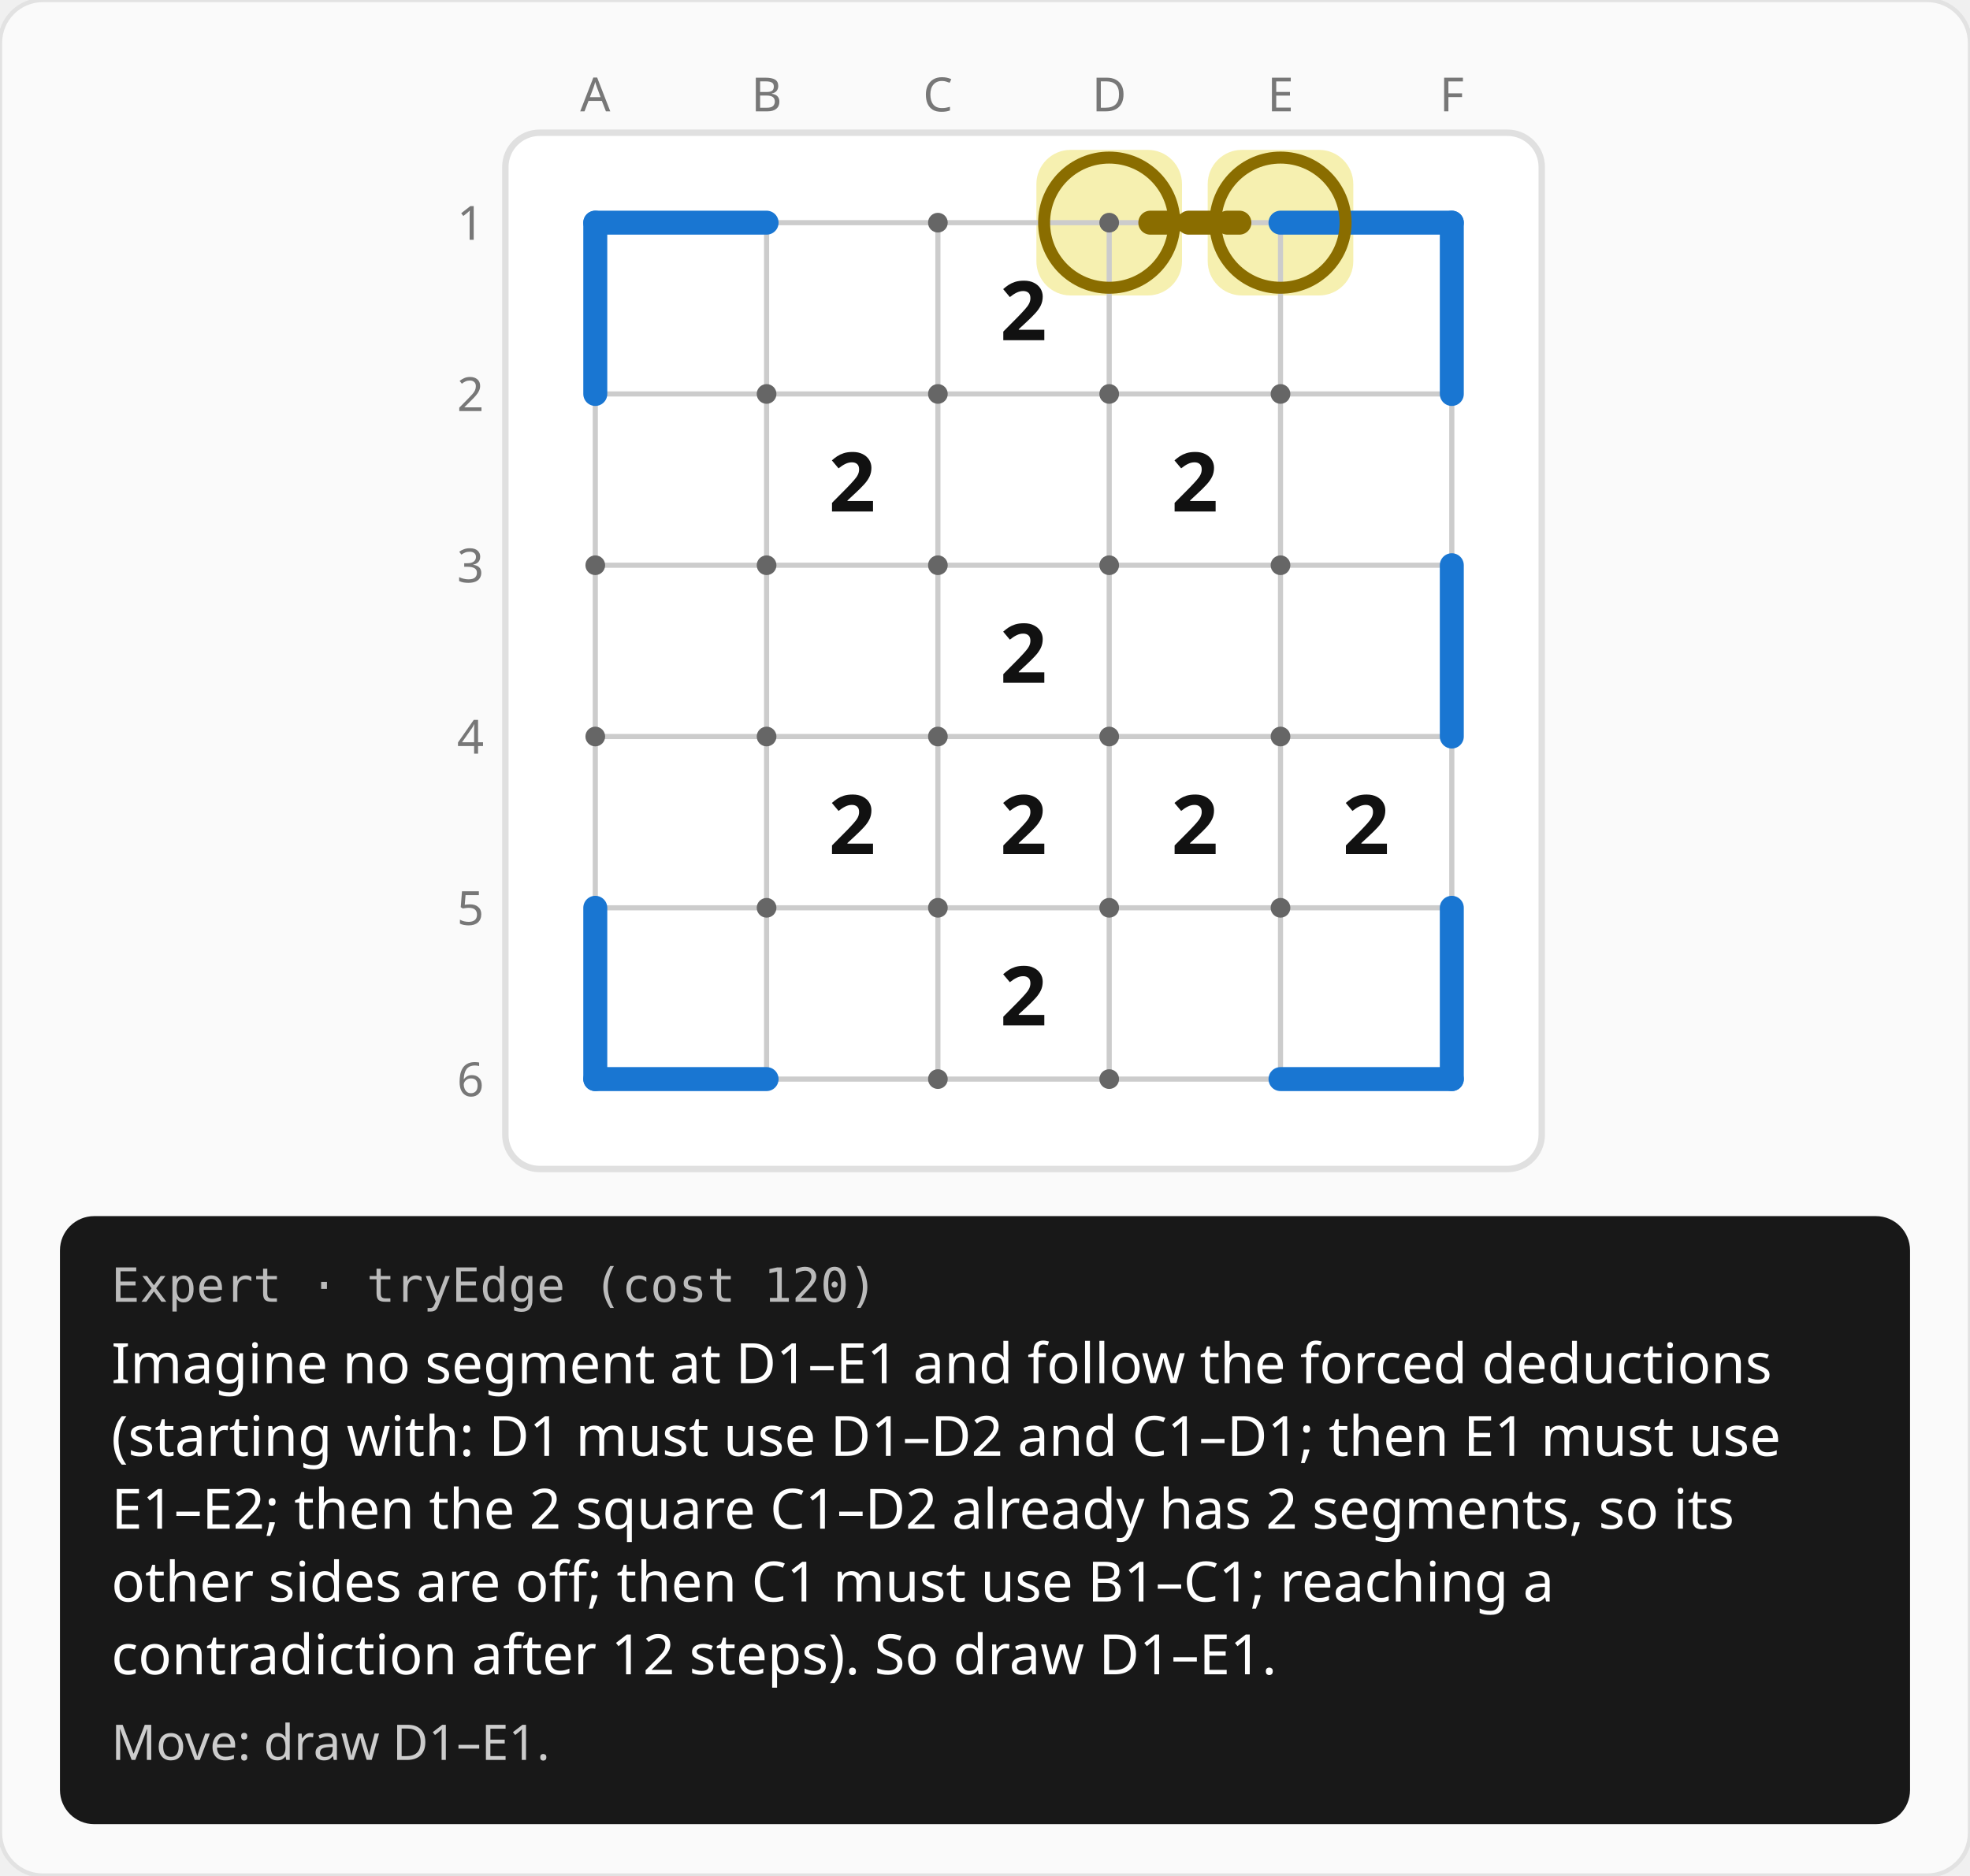
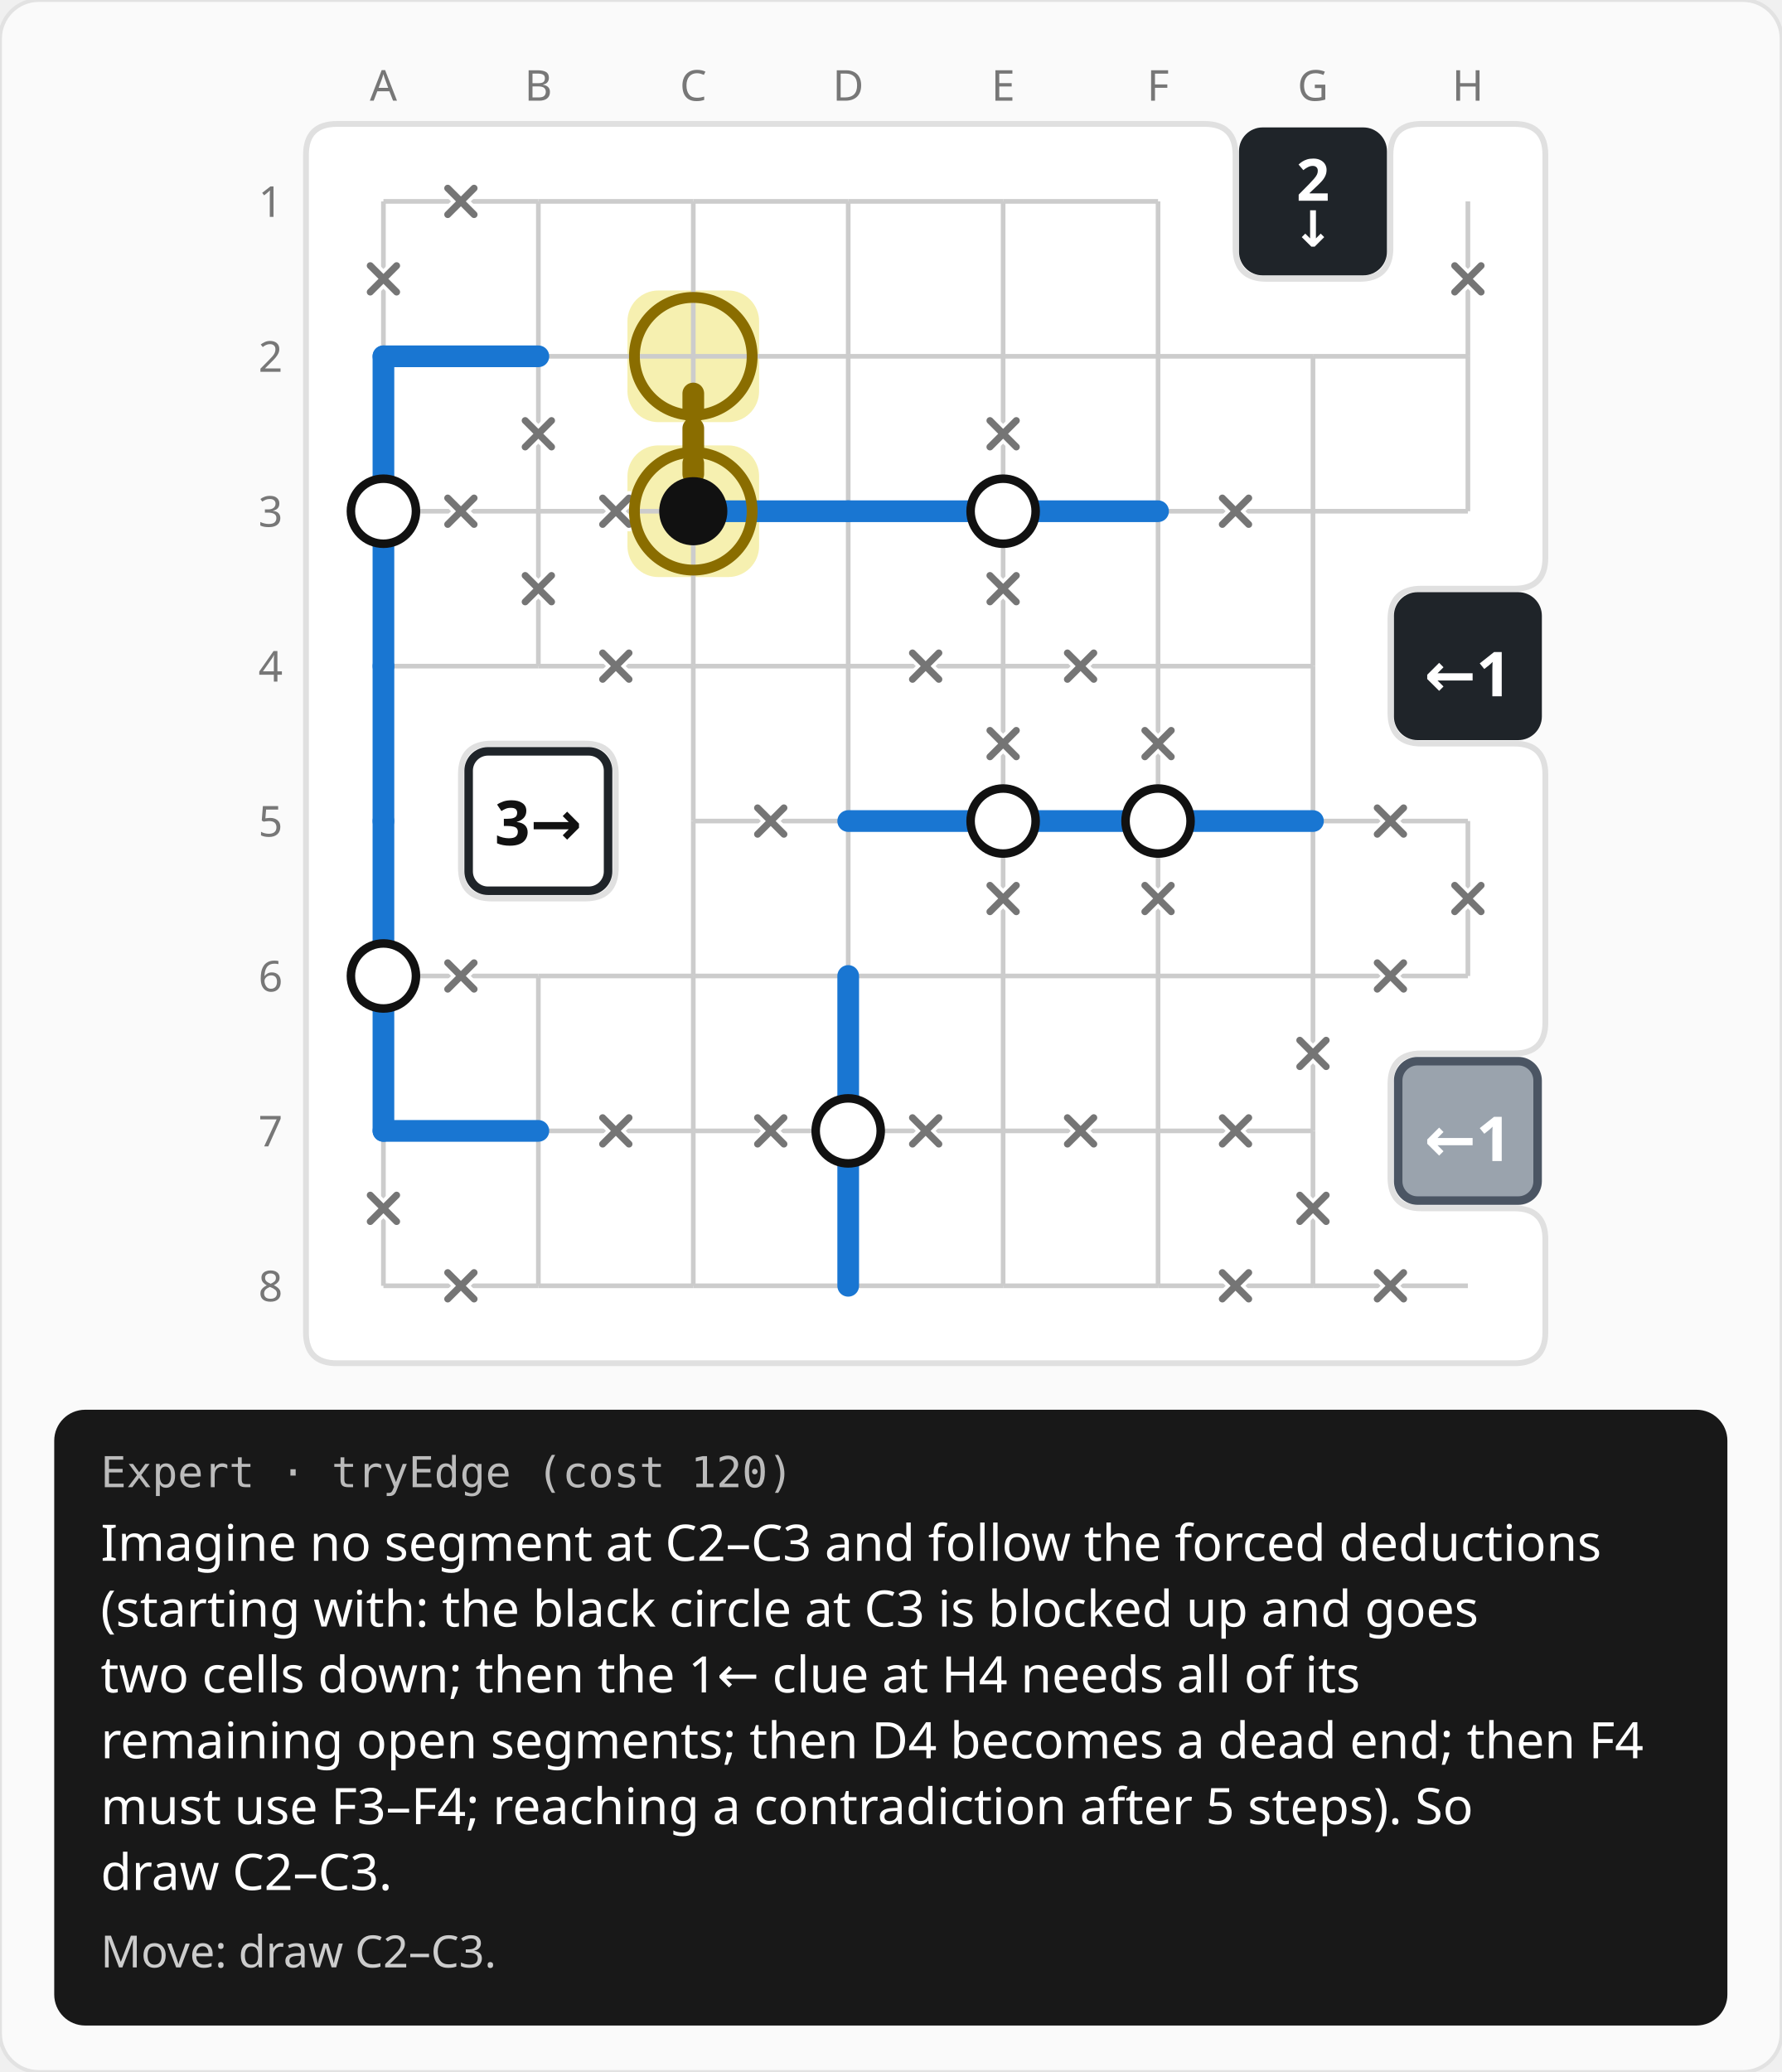
- <svg xmlns="http://www.w3.org/2000/svg" width="460" height="438" viewBox="0 0 460 438">
-   <rect width="460" height="438" rx="10" fill="#fafafa" stroke="#e2e2e2" />
+ <svg xmlns="http://www.w3.org/2000/svg" width="460" height="535" viewBox="0 0 460 535">
+   <rect width="460" height="535" rx="10" fill="#fafafa" stroke="#e2e2e2" />
  <defs>
    <pattern id="hatch" width="8" height="8" patternUnits="userSpaceOnUse" patternTransform="rotate(45)">
      <line x1="0" y1="0" x2="0" y2="8" stroke="#d55e00" stroke-width="3" opacity="0.55" />
    </pattern>
  </defs>
-   <g transform="translate(99 12)">
+   <g transform="translate(59 12)">
    <text x="40" y="14" fill="#777777" font-size="11" font-family="system-ui, sans-serif" text-anchor="middle">A</text>
    <text x="80" y="14" fill="#777777" font-size="11" font-family="system-ui, sans-serif" text-anchor="middle">B</text>
    <text x="120" y="14" fill="#777777" font-size="11" font-family="system-ui, sans-serif" text-anchor="middle">C</text>
    <text x="160" y="14" fill="#777777" font-size="11" font-family="system-ui, sans-serif" text-anchor="middle">D</text>
    <text x="200" y="14" fill="#777777" font-size="11" font-family="system-ui, sans-serif" text-anchor="middle">E</text>
    <text x="240" y="14" fill="#777777" font-size="11" font-family="system-ui, sans-serif" text-anchor="middle">F</text>
+     <text x="280" y="14" fill="#777777" font-size="11" font-family="system-ui, sans-serif" text-anchor="middle">G</text>
+     <text x="320" y="14" fill="#777777" font-size="11" font-family="system-ui, sans-serif" text-anchor="middle">H</text>
    <text x="14" y="44" fill="#777777" font-size="11" font-family="system-ui, sans-serif" text-anchor="end">1</text>
    <text x="14" y="84" fill="#777777" font-size="11" font-family="system-ui, sans-serif" text-anchor="end">2</text>
    <text x="14" y="124" fill="#777777" font-size="11" font-family="system-ui, sans-serif" text-anchor="end">3</text>
    <text x="14" y="164" fill="#777777" font-size="11" font-family="system-ui, sans-serif" text-anchor="end">4</text>
    <text x="14" y="204" fill="#777777" font-size="11" font-family="system-ui, sans-serif" text-anchor="end">5</text>
    <text x="14" y="244" fill="#777777" font-size="11" font-family="system-ui, sans-serif" text-anchor="end">6</text>
+     <text x="14" y="284" fill="#777777" font-size="11" font-family="system-ui, sans-serif" text-anchor="end">7</text>
+     <text x="14" y="324" fill="#777777" font-size="11" font-family="system-ui, sans-serif" text-anchor="end">8</text>
    <g transform="translate(18 18)">
-       <rect x="1" y="1" width="242" height="242" rx="8" fill="#ffffff" stroke="#e0e0e0" stroke-width="1.5" />
-       <rect x="125" y="5" width="34" height="34" rx="8" fill="rgba(244,236,156,0.8)" />
-       <rect x="165" y="5" width="34" height="34" rx="8" fill="rgba(244,236,156,0.8)" />
-       <line x1="22" y1="22" x2="222" y2="22" stroke="#cccccc" stroke-width="1.2" />
-       <line x1="22" y1="62" x2="222" y2="62" stroke="#cccccc" stroke-width="1.2" />
-       <line x1="22" y1="102" x2="222" y2="102" stroke="#cccccc" stroke-width="1.2" />
-       <line x1="22" y1="142" x2="222" y2="142" stroke="#cccccc" stroke-width="1.2" />
-       <line x1="22" y1="182" x2="222" y2="182" stroke="#cccccc" stroke-width="1.2" />
-       <line x1="22" y1="222" x2="222" y2="222" stroke="#cccccc" stroke-width="1.2" />
-       <line x1="22" y1="22" x2="22" y2="222" stroke="#cccccc" stroke-width="1.2" />
-       <line x1="62" y1="22" x2="62" y2="222" stroke="#cccccc" stroke-width="1.2" />
-       <line x1="102" y1="22" x2="102" y2="222" stroke="#cccccc" stroke-width="1.2" />
-       <line x1="142" y1="22" x2="142" y2="222" stroke="#cccccc" stroke-width="1.2" />
-       <line x1="182" y1="22" x2="182" y2="222" stroke="#cccccc" stroke-width="1.2" />
-       <line x1="222" y1="22" x2="222" y2="222" stroke="#cccccc" stroke-width="1.2" />
-       <circle cx="22" cy="22" r="2.3" fill="#666666" />
-       <circle cx="62" cy="22" r="2.3" fill="#666666" />
-       <circle cx="102" cy="22" r="2.3" fill="#666666" />
-       <circle cx="142" cy="22" r="2.3" fill="#666666" />
-       <circle cx="182" cy="22" r="2.3" fill="#666666" />
-       <circle cx="222" cy="22" r="2.3" fill="#666666" />
-       <circle cx="22" cy="62" r="2.3" fill="#666666" />
-       <circle cx="62" cy="62" r="2.3" fill="#666666" />
-       <circle cx="102" cy="62" r="2.3" fill="#666666" />
-       <circle cx="142" cy="62" r="2.3" fill="#666666" />
-       <circle cx="182" cy="62" r="2.3" fill="#666666" />
-       <circle cx="222" cy="62" r="2.3" fill="#666666" />
-       <circle cx="22" cy="102" r="2.3" fill="#666666" />
-       <circle cx="62" cy="102" r="2.3" fill="#666666" />
-       <circle cx="102" cy="102" r="2.3" fill="#666666" />
-       <circle cx="142" cy="102" r="2.3" fill="#666666" />
-       <circle cx="182" cy="102" r="2.3" fill="#666666" />
-       <circle cx="222" cy="102" r="2.3" fill="#666666" />
-       <circle cx="22" cy="142" r="2.3" fill="#666666" />
-       <circle cx="62" cy="142" r="2.3" fill="#666666" />
-       <circle cx="102" cy="142" r="2.3" fill="#666666" />
-       <circle cx="142" cy="142" r="2.3" fill="#666666" />
-       <circle cx="182" cy="142" r="2.3" fill="#666666" />
-       <circle cx="222" cy="142" r="2.3" fill="#666666" />
-       <circle cx="22" cy="182" r="2.3" fill="#666666" />
-       <circle cx="62" cy="182" r="2.3" fill="#666666" />
-       <circle cx="102" cy="182" r="2.3" fill="#666666" />
-       <circle cx="142" cy="182" r="2.3" fill="#666666" />
-       <circle cx="182" cy="182" r="2.3" fill="#666666" />
-       <circle cx="222" cy="182" r="2.3" fill="#666666" />
-       <circle cx="22" cy="222" r="2.3" fill="#666666" />
-       <circle cx="62" cy="222" r="2.3" fill="#666666" />
-       <circle cx="102" cy="222" r="2.3" fill="#666666" />
-       <circle cx="142" cy="222" r="2.3" fill="#666666" />
-       <circle cx="182" cy="222" r="2.3" fill="#666666" />
-       <circle cx="222" cy="222" r="2.3" fill="#666666" />
-       <text x="122" y="42" font-size="19.2" font-weight="700" font-family="system-ui, sans-serif" text-anchor="middle" dominant-baseline="central" fill="#111111">2</text>
-       <text x="82" y="82" font-size="19.2" font-weight="700" font-family="system-ui, sans-serif" text-anchor="middle" dominant-baseline="central" fill="#111111">2</text>
-       <text x="162" y="82" font-size="19.2" font-weight="700" font-family="system-ui, sans-serif" text-anchor="middle" dominant-baseline="central" fill="#111111">2</text>
-       <text x="122" y="122" font-size="19.2" font-weight="700" font-family="system-ui, sans-serif" text-anchor="middle" dominant-baseline="central" fill="#111111">2</text>
-       <text x="82" y="162" font-size="19.2" font-weight="700" font-family="system-ui, sans-serif" text-anchor="middle" dominant-baseline="central" fill="#111111">2</text>
-       <text x="122" y="162" font-size="19.2" font-weight="700" font-family="system-ui, sans-serif" text-anchor="middle" dominant-baseline="central" fill="#111111">2</text>
-       <text x="162" y="162" font-size="19.2" font-weight="700" font-family="system-ui, sans-serif" text-anchor="middle" dominant-baseline="central" fill="#111111">2</text>
-       <text x="202" y="162" font-size="19.2" font-weight="700" font-family="system-ui, sans-serif" text-anchor="middle" dominant-baseline="central" fill="#111111">2</text>
-       <text x="122" y="202" font-size="19.2" font-weight="700" font-family="system-ui, sans-serif" text-anchor="middle" dominant-baseline="central" fill="#111111">2</text>
-       <line x1="22" y1="22" x2="62" y2="22" stroke="#1976d2" stroke-width="5.6" stroke-linecap="round" />
-       <line x1="22" y1="22" x2="22" y2="62" stroke="#1976d2" stroke-width="5.6" stroke-linecap="round" />
-       <line x1="182" y1="22" x2="222" y2="22" stroke="#1976d2" stroke-width="5.6" stroke-linecap="round" />
-       <line x1="222" y1="22" x2="222" y2="62" stroke="#1976d2" stroke-width="5.6" stroke-linecap="round" />
-       <line x1="222" y1="102" x2="222" y2="142" stroke="#1976d2" stroke-width="5.6" stroke-linecap="round" />
+       <path fill="#ffffff" fill-rule="evenodd" stroke="#e0e0e0" stroke-width="1.5" d="M2 10Q2 2 10 2L234 2Q242 2 242 10L242 34Q242 42 250 42L274 42Q282 42 282 34L282 10Q282 2 290 2L314 2Q322 2 322 10L322 114Q322 122 314 122L290 122Q282 122 282 130L282 154Q282 162 290 162L314 162Q322 162 322 170L322 234Q322 242 314 242L290 242Q282 242 282 250L282 274Q282 282 290 282L314 282Q322 282 322 290L322 314Q322 322 314 322L10 322Q2 322 2 314ZM82 170Q82 162 74 162L50 162Q42 162 42 170L42 194Q42 202 50 202L74 202Q82 202 82 194Z" />
+       <rect x="85" y="45" width="34" height="34" rx="8" fill="rgba(244,236,156,0.8)" />
+       <rect x="85" y="85" width="34" height="34" rx="8" fill="rgba(244,236,156,0.8)" />
+       <line x1="22" y1="22" x2="62" y2="22" stroke="#cccccc" stroke-width="1.2" />
+       <line x1="22" y1="22" x2="22" y2="62" stroke="#cccccc" stroke-width="1.2" />
+       <line x1="62" y1="22" x2="102" y2="22" stroke="#cccccc" stroke-width="1.2" />
+       <line x1="62" y1="22" x2="62" y2="62" stroke="#cccccc" stroke-width="1.2" />
+       <line x1="102" y1="22" x2="142" y2="22" stroke="#cccccc" stroke-width="1.2" />
+       <line x1="102" y1="22" x2="102" y2="62" stroke="#cccccc" stroke-width="1.2" />
+       <line x1="142" y1="22" x2="182" y2="22" stroke="#cccccc" stroke-width="1.2" />
+       <line x1="142" y1="22" x2="142" y2="62" stroke="#cccccc" stroke-width="1.2" />
+       <line x1="182" y1="22" x2="222" y2="22" stroke="#cccccc" stroke-width="1.2" />
+       <line x1="182" y1="22" x2="182" y2="62" stroke="#cccccc" stroke-width="1.2" />
+       <line x1="222" y1="22" x2="222" y2="62" stroke="#cccccc" stroke-width="1.2" />
+       <line x1="302" y1="22" x2="302" y2="62" stroke="#cccccc" stroke-width="1.2" />
+       <line x1="22" y1="62" x2="62" y2="62" stroke="#cccccc" stroke-width="1.2" />
+       <line x1="22" y1="62" x2="22" y2="102" stroke="#cccccc" stroke-width="1.2" />
+       <line x1="62" y1="62" x2="102" y2="62" stroke="#cccccc" stroke-width="1.2" />
+       <line x1="62" y1="62" x2="62" y2="102" stroke="#cccccc" stroke-width="1.2" />
+       <line x1="102" y1="62" x2="142" y2="62" stroke="#cccccc" stroke-width="1.2" />
+       <line x1="102" y1="62" x2="102" y2="102" stroke="#cccccc" stroke-width="1.2" />
+       <line x1="142" y1="62" x2="182" y2="62" stroke="#cccccc" stroke-width="1.2" />
+       <line x1="142" y1="62" x2="142" y2="102" stroke="#cccccc" stroke-width="1.2" />
+       <line x1="182" y1="62" x2="222" y2="62" stroke="#cccccc" stroke-width="1.2" />
+       <line x1="182" y1="62" x2="182" y2="102" stroke="#cccccc" stroke-width="1.2" />
+       <line x1="222" y1="62" x2="262" y2="62" stroke="#cccccc" stroke-width="1.2" />
+       <line x1="222" y1="62" x2="222" y2="102" stroke="#cccccc" stroke-width="1.2" />
+       <line x1="262" y1="62" x2="302" y2="62" stroke="#cccccc" stroke-width="1.2" />
+       <line x1="262" y1="62" x2="262" y2="102" stroke="#cccccc" stroke-width="1.2" />
+       <line x1="302" y1="62" x2="302" y2="102" stroke="#cccccc" stroke-width="1.2" />
+       <line x1="22" y1="102" x2="62" y2="102" stroke="#cccccc" stroke-width="1.2" />
+       <line x1="22" y1="102" x2="22" y2="142" stroke="#cccccc" stroke-width="1.2" />
+       <line x1="62" y1="102" x2="102" y2="102" stroke="#cccccc" stroke-width="1.2" />
+       <line x1="62" y1="102" x2="62" y2="142" stroke="#cccccc" stroke-width="1.2" />
+       <line x1="102" y1="102" x2="142" y2="102" stroke="#cccccc" stroke-width="1.2" />
+       <line x1="102" y1="102" x2="102" y2="142" stroke="#cccccc" stroke-width="1.2" />
+       <line x1="142" y1="102" x2="182" y2="102" stroke="#cccccc" stroke-width="1.2" />
+       <line x1="142" y1="102" x2="142" y2="142" stroke="#cccccc" stroke-width="1.2" />
+       <line x1="182" y1="102" x2="222" y2="102" stroke="#cccccc" stroke-width="1.2" />
+       <line x1="182" y1="102" x2="182" y2="142" stroke="#cccccc" stroke-width="1.2" />
+       <line x1="222" y1="102" x2="262" y2="102" stroke="#cccccc" stroke-width="1.2" />
+       <line x1="222" y1="102" x2="222" y2="142" stroke="#cccccc" stroke-width="1.2" />
+       <line x1="262" y1="102" x2="302" y2="102" stroke="#cccccc" stroke-width="1.2" />
+       <line x1="262" y1="102" x2="262" y2="142" stroke="#cccccc" stroke-width="1.2" />
+       <line x1="22" y1="142" x2="62" y2="142" stroke="#cccccc" stroke-width="1.2" />
+       <line x1="22" y1="142" x2="22" y2="182" stroke="#cccccc" stroke-width="1.2" />
+       <line x1="62" y1="142" x2="102" y2="142" stroke="#cccccc" stroke-width="1.2" />
+       <line x1="102" y1="142" x2="142" y2="142" stroke="#cccccc" stroke-width="1.2" />
+       <line x1="102" y1="142" x2="102" y2="182" stroke="#cccccc" stroke-width="1.2" />
+       <line x1="142" y1="142" x2="182" y2="142" stroke="#cccccc" stroke-width="1.2" />
+       <line x1="142" y1="142" x2="142" y2="182" stroke="#cccccc" stroke-width="1.2" />
+       <line x1="182" y1="142" x2="222" y2="142" stroke="#cccccc" stroke-width="1.2" />
+       <line x1="182" y1="142" x2="182" y2="182" stroke="#cccccc" stroke-width="1.2" />
+       <line x1="222" y1="142" x2="262" y2="142" stroke="#cccccc" stroke-width="1.2" />
+       <line x1="222" y1="142" x2="222" y2="182" stroke="#cccccc" stroke-width="1.2" />
+       <line x1="262" y1="142" x2="262" y2="182" stroke="#cccccc" stroke-width="1.2" />
+       <line x1="22" y1="182" x2="22" y2="222" stroke="#cccccc" stroke-width="1.2" />
+       <line x1="102" y1="182" x2="142" y2="182" stroke="#cccccc" stroke-width="1.2" />
+       <line x1="102" y1="182" x2="102" y2="222" stroke="#cccccc" stroke-width="1.2" />
+       <line x1="142" y1="182" x2="182" y2="182" stroke="#cccccc" stroke-width="1.2" />
+       <line x1="142" y1="182" x2="142" y2="222" stroke="#cccccc" stroke-width="1.2" />
+       <line x1="182" y1="182" x2="222" y2="182" stroke="#cccccc" stroke-width="1.2" />
+       <line x1="182" y1="182" x2="182" y2="222" stroke="#cccccc" stroke-width="1.2" />
+       <line x1="222" y1="182" x2="262" y2="182" stroke="#cccccc" stroke-width="1.2" />
+       <line x1="222" y1="182" x2="222" y2="222" stroke="#cccccc" stroke-width="1.2" />
+       <line x1="262" y1="182" x2="302" y2="182" stroke="#cccccc" stroke-width="1.2" />
+       <line x1="262" y1="182" x2="262" y2="222" stroke="#cccccc" stroke-width="1.2" />
+       <line x1="302" y1="182" x2="302" y2="222" stroke="#cccccc" stroke-width="1.2" />
+       <line x1="22" y1="222" x2="62" y2="222" stroke="#cccccc" stroke-width="1.2" />
+       <line x1="22" y1="222" x2="22" y2="262" stroke="#cccccc" stroke-width="1.2" />
+       <line x1="62" y1="222" x2="102" y2="222" stroke="#cccccc" stroke-width="1.2" />
+       <line x1="62" y1="222" x2="62" y2="262" stroke="#cccccc" stroke-width="1.2" />
+       <line x1="102" y1="222" x2="142" y2="222" stroke="#cccccc" stroke-width="1.2" />
+       <line x1="102" y1="222" x2="102" y2="262" stroke="#cccccc" stroke-width="1.2" />
+       <line x1="142" y1="222" x2="182" y2="222" stroke="#cccccc" stroke-width="1.2" />
+       <line x1="142" y1="222" x2="142" y2="262" stroke="#cccccc" stroke-width="1.2" />
+       <line x1="182" y1="222" x2="222" y2="222" stroke="#cccccc" stroke-width="1.2" />
+       <line x1="182" y1="222" x2="182" y2="262" stroke="#cccccc" stroke-width="1.2" />
+       <line x1="222" y1="222" x2="262" y2="222" stroke="#cccccc" stroke-width="1.2" />
+       <line x1="222" y1="222" x2="222" y2="262" stroke="#cccccc" stroke-width="1.2" />
+       <line x1="262" y1="222" x2="302" y2="222" stroke="#cccccc" stroke-width="1.2" />
+       <line x1="262" y1="222" x2="262" y2="262" stroke="#cccccc" stroke-width="1.2" />
+       <line x1="22" y1="262" x2="62" y2="262" stroke="#cccccc" stroke-width="1.2" />
+       <line x1="22" y1="262" x2="22" y2="302" stroke="#cccccc" stroke-width="1.2" />
+       <line x1="62" y1="262" x2="102" y2="262" stroke="#cccccc" stroke-width="1.2" />
+       <line x1="62" y1="262" x2="62" y2="302" stroke="#cccccc" stroke-width="1.2" />
+       <line x1="102" y1="262" x2="142" y2="262" stroke="#cccccc" stroke-width="1.2" />
+       <line x1="102" y1="262" x2="102" y2="302" stroke="#cccccc" stroke-width="1.2" />
+       <line x1="142" y1="262" x2="182" y2="262" stroke="#cccccc" stroke-width="1.2" />
+       <line x1="142" y1="262" x2="142" y2="302" stroke="#cccccc" stroke-width="1.2" />
+       <line x1="182" y1="262" x2="222" y2="262" stroke="#cccccc" stroke-width="1.2" />
+       <line x1="182" y1="262" x2="182" y2="302" stroke="#cccccc" stroke-width="1.2" />
+       <line x1="222" y1="262" x2="262" y2="262" stroke="#cccccc" stroke-width="1.2" />
+       <line x1="222" y1="262" x2="222" y2="302" stroke="#cccccc" stroke-width="1.2" />
+       <line x1="262" y1="262" x2="262" y2="302" stroke="#cccccc" stroke-width="1.2" />
+       <line x1="22" y1="302" x2="62" y2="302" stroke="#cccccc" stroke-width="1.2" />
+       <line x1="62" y1="302" x2="102" y2="302" stroke="#cccccc" stroke-width="1.2" />
+       <line x1="102" y1="302" x2="142" y2="302" stroke="#cccccc" stroke-width="1.2" />
+       <line x1="142" y1="302" x2="182" y2="302" stroke="#cccccc" stroke-width="1.2" />
+       <line x1="182" y1="302" x2="222" y2="302" stroke="#cccccc" stroke-width="1.2" />
+       <line x1="222" y1="302" x2="262" y2="302" stroke="#cccccc" stroke-width="1.2" />
+       <line x1="262" y1="302" x2="302" y2="302" stroke="#cccccc" stroke-width="1.2" />
+       <line x1="22" y1="62" x2="62" y2="62" stroke="#1976d2" stroke-width="5.6" stroke-linecap="round" />
+       <line x1="22" y1="62" x2="22" y2="102" stroke="#1976d2" stroke-width="5.6" stroke-linecap="round" />
+       <line x1="22" y1="102" x2="22" y2="142" stroke="#1976d2" stroke-width="5.6" stroke-linecap="round" />
+       <line x1="102" y1="102" x2="142" y2="102" stroke="#1976d2" stroke-width="5.6" stroke-linecap="round" />
+       <line x1="142" y1="102" x2="182" y2="102" stroke="#1976d2" stroke-width="5.6" stroke-linecap="round" />
+       <line x1="182" y1="102" x2="222" y2="102" stroke="#1976d2" stroke-width="5.6" stroke-linecap="round" />
+       <line x1="22" y1="142" x2="22" y2="182" stroke="#1976d2" stroke-width="5.6" stroke-linecap="round" />
      <line x1="22" y1="182" x2="22" y2="222" stroke="#1976d2" stroke-width="5.6" stroke-linecap="round" />
-       <line x1="222" y1="182" x2="222" y2="222" stroke="#1976d2" stroke-width="5.6" stroke-linecap="round" />
-       <line x1="22" y1="222" x2="62" y2="222" stroke="#1976d2" stroke-width="5.6" stroke-linecap="round" />
-       <line x1="182" y1="222" x2="222" y2="222" stroke="#1976d2" stroke-width="5.6" stroke-linecap="round" />
-       <line x1="151.6" y1="22" x2="172.4" y2="22" stroke="#8a6d00" stroke-width="5.6" stroke-linecap="round" stroke-dasharray="5 4" />
-       <circle cx="142" cy="22" r="15.2" fill="none" stroke="#8a6d00" stroke-width="2.8" />
-       <circle cx="182" cy="22" r="15.2" fill="none" stroke="#8a6d00" stroke-width="2.8" />
+       <line x1="142" y1="182" x2="182" y2="182" stroke="#1976d2" stroke-width="5.6" stroke-linecap="round" />
+       <line x1="182" y1="182" x2="222" y2="182" stroke="#1976d2" stroke-width="5.6" stroke-linecap="round" />
+       <line x1="222" y1="182" x2="262" y2="182" stroke="#1976d2" stroke-width="5.6" stroke-linecap="round" />
+       <line x1="22" y1="222" x2="22" y2="262" stroke="#1976d2" stroke-width="5.6" stroke-linecap="round" />
+       <line x1="142" y1="222" x2="142" y2="262" stroke="#1976d2" stroke-width="5.6" stroke-linecap="round" />
+       <line x1="22" y1="262" x2="62" y2="262" stroke="#1976d2" stroke-width="5.6" stroke-linecap="round" />
+       <line x1="142" y1="262" x2="142" y2="302" stroke="#1976d2" stroke-width="5.6" stroke-linecap="round" />
+       <line x1="102" y1="71.6" x2="102" y2="92.4" stroke="#8a6d00" stroke-width="5.6" stroke-linecap="round" stroke-dasharray="5 4" />
+       <circle cx="22" cy="102" r="8.4" fill="#ffffff" />
+       <circle cx="22" cy="102" r="8.4" fill="none" stroke="#111111" stroke-width="2.2" />
+       <circle cx="102" cy="102" r="8.8" fill="#111111" />
+       <circle cx="182" cy="102" r="8.4" fill="#ffffff" />
+       <circle cx="182" cy="102" r="8.4" fill="none" stroke="#111111" stroke-width="2.2" />
+       <circle cx="182" cy="182" r="8.4" fill="#ffffff" />
+       <circle cx="182" cy="182" r="8.4" fill="none" stroke="#111111" stroke-width="2.2" />
+       <circle cx="222" cy="182" r="8.4" fill="#ffffff" />
+       <circle cx="222" cy="182" r="8.4" fill="none" stroke="#111111" stroke-width="2.2" />
+       <circle cx="22" cy="222" r="8.4" fill="#ffffff" />
+       <circle cx="22" cy="222" r="8.4" fill="none" stroke="#111111" stroke-width="2.2" />
+       <circle cx="142" cy="262" r="8.4" fill="#ffffff" />
+       <circle cx="142" cy="262" r="8.4" fill="none" stroke="#111111" stroke-width="2.2" />
+       <rect x="244" y="4" width="36" height="36" rx="5" fill="#1f2429" stroke="#1f2429" stroke-width="2.2" />
+       <text x="262" y="16" font-size="15.04" font-weight="700" font-family="system-ui, sans-serif" text-anchor="middle" dominant-baseline="central" fill="#ffffff">2</text>
+       <text x="262" y="29.2" font-size="12.8" font-weight="700" font-family="system-ui, sans-serif" text-anchor="middle" dominant-baseline="central" fill="#ffffff">↓</text>
+       <rect x="284" y="124" width="36" height="36" rx="5" fill="#1f2429" stroke="#1f2429" stroke-width="2.2" />
+       <text x="302" y="142" font-size="16" font-weight="700" font-family="system-ui, sans-serif" text-anchor="middle" dominant-baseline="central" fill="#ffffff">←1</text>
+       <rect x="44" y="164" width="36" height="36" rx="5" fill="#ffffff" stroke="#1f2429" stroke-width="2.2" />
+       <text x="62" y="182" font-size="16" font-weight="700" font-family="system-ui, sans-serif" text-anchor="middle" dominant-baseline="central" fill="#111111">3→</text>
+       <rect x="284" y="244" width="36" height="36" rx="5" fill="#9aa3ad" stroke="#4b5563" stroke-width="2.2" />
+       <text x="302" y="262" font-size="16" font-weight="700" font-family="system-ui, sans-serif" text-anchor="middle" dominant-baseline="central" fill="#ffffff">←1</text>
+       <path d="M38.6 18.6L45.4 25.4M38.6 25.4L45.4 18.6" stroke="#ffffff" stroke-width="3.6" stroke-linecap="round" />
+       <path d="M38.6 18.6L45.4 25.4M38.6 25.4L45.4 18.6" stroke="#757575" stroke-width="1.8" stroke-linecap="round" />
+       <path d="M18.6 38.6L25.4 45.4M18.6 45.4L25.4 38.6" stroke="#ffffff" stroke-width="3.6" stroke-linecap="round" />
+       <path d="M18.6 38.6L25.4 45.4M18.6 45.4L25.4 38.6" stroke="#757575" stroke-width="1.8" stroke-linecap="round" />
+       <path d="M298.6 38.6L305.4 45.4M298.6 45.4L305.4 38.6" stroke="#ffffff" stroke-width="3.6" stroke-linecap="round" />
+       <path d="M298.6 38.6L305.4 45.4M298.6 45.4L305.4 38.6" stroke="#757575" stroke-width="1.8" stroke-linecap="round" />
+       <path d="M58.6 78.6L65.4 85.4M58.6 85.4L65.4 78.6" stroke="#ffffff" stroke-width="3.6" stroke-linecap="round" />
+       <path d="M58.6 78.6L65.4 85.4M58.6 85.4L65.4 78.6" stroke="#757575" stroke-width="1.8" stroke-linecap="round" />
+       <path d="M178.6 78.6L185.4 85.4M178.6 85.4L185.4 78.6" stroke="#ffffff" stroke-width="3.6" stroke-linecap="round" />
+       <path d="M178.6 78.6L185.4 85.4M178.6 85.4L185.4 78.6" stroke="#757575" stroke-width="1.8" stroke-linecap="round" />
+       <path d="M38.6 98.6L45.4 105.4M38.6 105.4L45.4 98.6" stroke="#ffffff" stroke-width="3.6" stroke-linecap="round" />
+       <path d="M38.6 98.6L45.4 105.4M38.6 105.4L45.4 98.6" stroke="#757575" stroke-width="1.8" stroke-linecap="round" />
+       <path d="M78.6 98.6L85.4 105.4M78.6 105.4L85.4 98.6" stroke="#ffffff" stroke-width="3.6" stroke-linecap="round" />
+       <path d="M78.6 98.6L85.4 105.4M78.6 105.4L85.4 98.6" stroke="#757575" stroke-width="1.8" stroke-linecap="round" />
+       <path d="M58.6 118.6L65.4 125.4M58.6 125.4L65.4 118.6" stroke="#ffffff" stroke-width="3.6" stroke-linecap="round" />
+       <path d="M58.6 118.6L65.4 125.4M58.6 125.4L65.4 118.6" stroke="#757575" stroke-width="1.8" stroke-linecap="round" />
+       <path d="M178.6 118.6L185.4 125.4M178.6 125.4L185.4 118.6" stroke="#ffffff" stroke-width="3.6" stroke-linecap="round" />
+       <path d="M178.6 118.6L185.4 125.4M178.6 125.4L185.4 118.6" stroke="#757575" stroke-width="1.8" stroke-linecap="round" />
+       <path d="M238.6 98.6L245.4 105.4M238.6 105.4L245.4 98.6" stroke="#ffffff" stroke-width="3.6" stroke-linecap="round" />
+       <path d="M238.6 98.6L245.4 105.4M238.6 105.4L245.4 98.6" stroke="#757575" stroke-width="1.8" stroke-linecap="round" />
+       <path d="M78.6 138.6L85.4 145.4M78.6 145.4L85.4 138.6" stroke="#ffffff" stroke-width="3.6" stroke-linecap="round" />
+       <path d="M78.6 138.6L85.4 145.4M78.6 145.4L85.4 138.6" stroke="#757575" stroke-width="1.8" stroke-linecap="round" />
+       <path d="M158.6 138.6L165.4 145.4M158.6 145.4L165.4 138.6" stroke="#ffffff" stroke-width="3.6" stroke-linecap="round" />
+       <path d="M158.6 138.6L165.4 145.4M158.6 145.4L165.4 138.6" stroke="#757575" stroke-width="1.8" stroke-linecap="round" />
+       <path d="M198.6 138.6L205.4 145.4M198.6 145.4L205.4 138.6" stroke="#ffffff" stroke-width="3.6" stroke-linecap="round" />
+       <path d="M198.6 138.6L205.4 145.4M198.6 145.4L205.4 138.6" stroke="#757575" stroke-width="1.8" stroke-linecap="round" />
+       <path d="M178.6 158.6L185.4 165.4M178.6 165.4L185.4 158.6" stroke="#ffffff" stroke-width="3.6" stroke-linecap="round" />
+       <path d="M178.6 158.6L185.4 165.4M178.6 165.4L185.4 158.6" stroke="#757575" stroke-width="1.8" stroke-linecap="round" />
+       <path d="M218.6 158.6L225.4 165.4M218.6 165.4L225.4 158.6" stroke="#ffffff" stroke-width="3.6" stroke-linecap="round" />
+       <path d="M218.6 158.6L225.4 165.4M218.6 165.4L225.4 158.6" stroke="#757575" stroke-width="1.8" stroke-linecap="round" />
+       <path d="M118.6 178.6L125.4 185.4M118.6 185.4L125.4 178.6" stroke="#ffffff" stroke-width="3.6" stroke-linecap="round" />
+       <path d="M118.6 178.6L125.4 185.4M118.6 185.4L125.4 178.6" stroke="#757575" stroke-width="1.8" stroke-linecap="round" />
+       <path d="M178.6 198.6L185.4 205.4M178.6 205.4L185.4 198.6" stroke="#ffffff" stroke-width="3.6" stroke-linecap="round" />
+       <path d="M178.6 198.6L185.4 205.4M178.6 205.4L185.4 198.6" stroke="#757575" stroke-width="1.8" stroke-linecap="round" />
+       <path d="M218.6 198.6L225.4 205.4M218.6 205.4L225.4 198.6" stroke="#ffffff" stroke-width="3.6" stroke-linecap="round" />
+       <path d="M218.6 198.6L225.4 205.4M218.6 205.4L225.4 198.6" stroke="#757575" stroke-width="1.8" stroke-linecap="round" />
+       <path d="M278.6 178.6L285.4 185.4M278.6 185.4L285.4 178.6" stroke="#ffffff" stroke-width="3.6" stroke-linecap="round" />
+       <path d="M278.6 178.6L285.4 185.4M278.6 185.4L285.4 178.6" stroke="#757575" stroke-width="1.8" stroke-linecap="round" />
+       <path d="M298.6 198.6L305.4 205.4M298.6 205.4L305.4 198.6" stroke="#ffffff" stroke-width="3.6" stroke-linecap="round" />
+       <path d="M298.6 198.6L305.4 205.4M298.6 205.4L305.4 198.6" stroke="#757575" stroke-width="1.8" stroke-linecap="round" />
+       <path d="M38.6 218.6L45.4 225.4M38.6 225.4L45.4 218.6" stroke="#ffffff" stroke-width="3.6" stroke-linecap="round" />
+       <path d="M38.6 218.6L45.4 225.4M38.6 225.4L45.4 218.6" stroke="#757575" stroke-width="1.8" stroke-linecap="round" />
+       <path d="M278.6 218.6L285.4 225.4M278.6 225.4L285.4 218.6" stroke="#ffffff" stroke-width="3.6" stroke-linecap="round" />
+       <path d="M278.6 218.6L285.4 225.4M278.6 225.4L285.4 218.6" stroke="#757575" stroke-width="1.8" stroke-linecap="round" />
+       <path d="M258.6 238.6L265.4 245.4M258.6 245.4L265.4 238.6" stroke="#ffffff" stroke-width="3.6" stroke-linecap="round" />
+       <path d="M258.6 238.6L265.4 245.4M258.6 245.4L265.4 238.6" stroke="#757575" stroke-width="1.8" stroke-linecap="round" />
+       <path d="M18.6 278.6L25.4 285.4M18.6 285.4L25.4 278.6" stroke="#ffffff" stroke-width="3.6" stroke-linecap="round" />
+       <path d="M18.6 278.6L25.4 285.4M18.6 285.4L25.4 278.6" stroke="#757575" stroke-width="1.8" stroke-linecap="round" />
+       <path d="M78.6 258.6L85.4 265.4M78.6 265.4L85.4 258.6" stroke="#ffffff" stroke-width="3.6" stroke-linecap="round" />
+       <path d="M78.6 258.6L85.4 265.4M78.6 265.4L85.4 258.6" stroke="#757575" stroke-width="1.8" stroke-linecap="round" />
+       <path d="M118.6 258.6L125.4 265.4M118.6 265.4L125.4 258.6" stroke="#ffffff" stroke-width="3.6" stroke-linecap="round" />
+       <path d="M118.6 258.6L125.4 265.4M118.6 265.4L125.4 258.6" stroke="#757575" stroke-width="1.8" stroke-linecap="round" />
+       <path d="M158.6 258.6L165.4 265.4M158.6 265.4L165.4 258.6" stroke="#ffffff" stroke-width="3.6" stroke-linecap="round" />
+       <path d="M158.6 258.6L165.4 265.4M158.6 265.4L165.4 258.6" stroke="#757575" stroke-width="1.8" stroke-linecap="round" />
+       <path d="M198.6 258.6L205.4 265.4M198.6 265.4L205.4 258.6" stroke="#ffffff" stroke-width="3.6" stroke-linecap="round" />
+       <path d="M198.6 258.6L205.4 265.4M198.6 265.4L205.4 258.6" stroke="#757575" stroke-width="1.8" stroke-linecap="round" />
+       <path d="M238.6 258.6L245.4 265.4M238.6 265.4L245.4 258.6" stroke="#ffffff" stroke-width="3.6" stroke-linecap="round" />
+       <path d="M238.6 258.6L245.4 265.4M238.6 265.4L245.4 258.6" stroke="#757575" stroke-width="1.8" stroke-linecap="round" />
+       <path d="M258.6 278.6L265.4 285.4M258.6 285.4L265.4 278.6" stroke="#ffffff" stroke-width="3.6" stroke-linecap="round" />
+       <path d="M258.6 278.6L265.4 285.4M258.6 285.4L265.4 278.6" stroke="#757575" stroke-width="1.8" stroke-linecap="round" />
+       <path d="M38.6 298.6L45.4 305.4M38.6 305.4L45.4 298.6" stroke="#ffffff" stroke-width="3.6" stroke-linecap="round" />
+       <path d="M38.6 298.6L45.4 305.4M38.6 305.4L45.4 298.6" stroke="#757575" stroke-width="1.8" stroke-linecap="round" />
+       <path d="M238.6 298.6L245.4 305.4M238.6 305.4L245.4 298.6" stroke="#ffffff" stroke-width="3.6" stroke-linecap="round" />
+       <path d="M238.6 298.6L245.4 305.4M238.6 305.4L245.4 298.6" stroke="#757575" stroke-width="1.8" stroke-linecap="round" />
+       <path d="M278.6 298.6L285.4 305.4M278.6 305.4L285.4 298.6" stroke="#ffffff" stroke-width="3.6" stroke-linecap="round" />
+       <path d="M278.6 298.6L285.4 305.4M278.6 305.4L285.4 298.6" stroke="#757575" stroke-width="1.8" stroke-linecap="round" />
+       <circle cx="102" cy="62" r="15.2" fill="none" stroke="#8a6d00" stroke-width="2.8" />
+       <circle cx="102" cy="102" r="15.2" fill="none" stroke="#8a6d00" stroke-width="2.8" />
    </g>
  </g>
-   <rect x="14" y="284" width="432" height="142" rx="8" fill="#181818" />
-   <text x="26" y="304" fill="#bbbbbb" font-size="11" font-family="ui-monospace, Menlo, monospace">Expert · tryEdge (cost 120)</text>
-   <text x="26" y="323" fill="#ffffff" font-size="13" font-family="system-ui, sans-serif">Imagine no segment at D1–E1 and follow the forced deductions</text>
-   <text x="26" y="340" fill="#ffffff" font-size="13" font-family="system-ui, sans-serif">(starting with: D1 must use D1–D2 and C1–D1; then E1 must use</text>
-   <text x="26" y="357" fill="#ffffff" font-size="13" font-family="system-ui, sans-serif">E1–E2; then the 2 square C1–D2 already has 2 segments, so its</text>
-   <text x="26" y="374" fill="#ffffff" font-size="13" font-family="system-ui, sans-serif">other sides are off; then C1 must use B1–C1; reaching a</text>
-   <text x="26" y="391" fill="#ffffff" font-size="13" font-family="system-ui, sans-serif">contradiction after 12 steps). So draw D1–E1.</text>
-   <text x="26" y="411" fill="#cccccc" font-size="11.5" font-family="system-ui, sans-serif">Move: draw D1–E1.</text>
+   <rect x="14" y="364" width="432" height="159" rx="8" fill="#181818" />
+   <text x="26" y="384" fill="#bbbbbb" font-size="11" font-family="ui-monospace, Menlo, monospace">Expert · tryEdge (cost 120)</text>
+   <text x="26" y="403" fill="#ffffff" font-size="13" font-family="system-ui, sans-serif">Imagine no segment at C2–C3 and follow the forced deductions</text>
+   <text x="26" y="420" fill="#ffffff" font-size="13" font-family="system-ui, sans-serif">(starting with: the black circle at C3 is blocked up and goes</text>
+   <text x="26" y="437" fill="#ffffff" font-size="13" font-family="system-ui, sans-serif">two cells down; then the 1← clue at H4 needs all of its</text>
+   <text x="26" y="454" fill="#ffffff" font-size="13" font-family="system-ui, sans-serif">remaining open segments; then D4 becomes a dead end; then F4</text>
+   <text x="26" y="471" fill="#ffffff" font-size="13" font-family="system-ui, sans-serif">must use F3–F4; reaching a contradiction after 5 steps). So</text>
+   <text x="26" y="488" fill="#ffffff" font-size="13" font-family="system-ui, sans-serif">draw C2–C3.</text>
+   <text x="26" y="508" fill="#cccccc" font-size="11.5" font-family="system-ui, sans-serif">Move: draw C2–C3.</text>
</svg>
